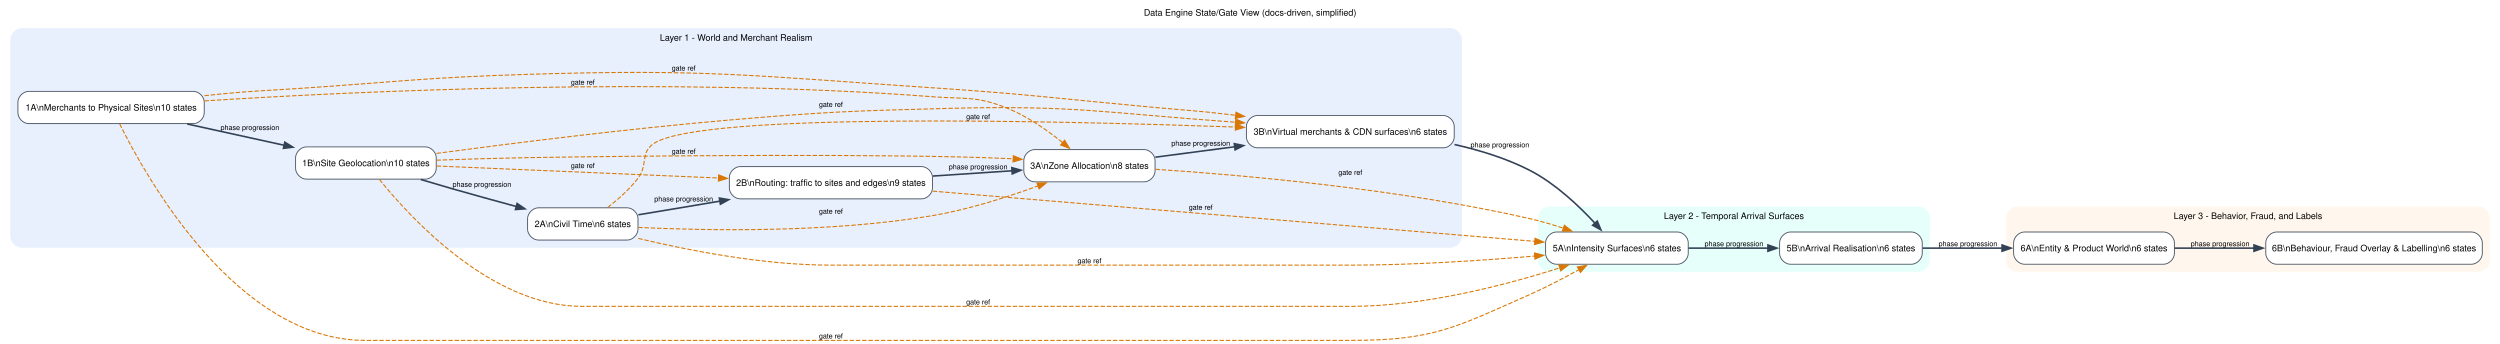
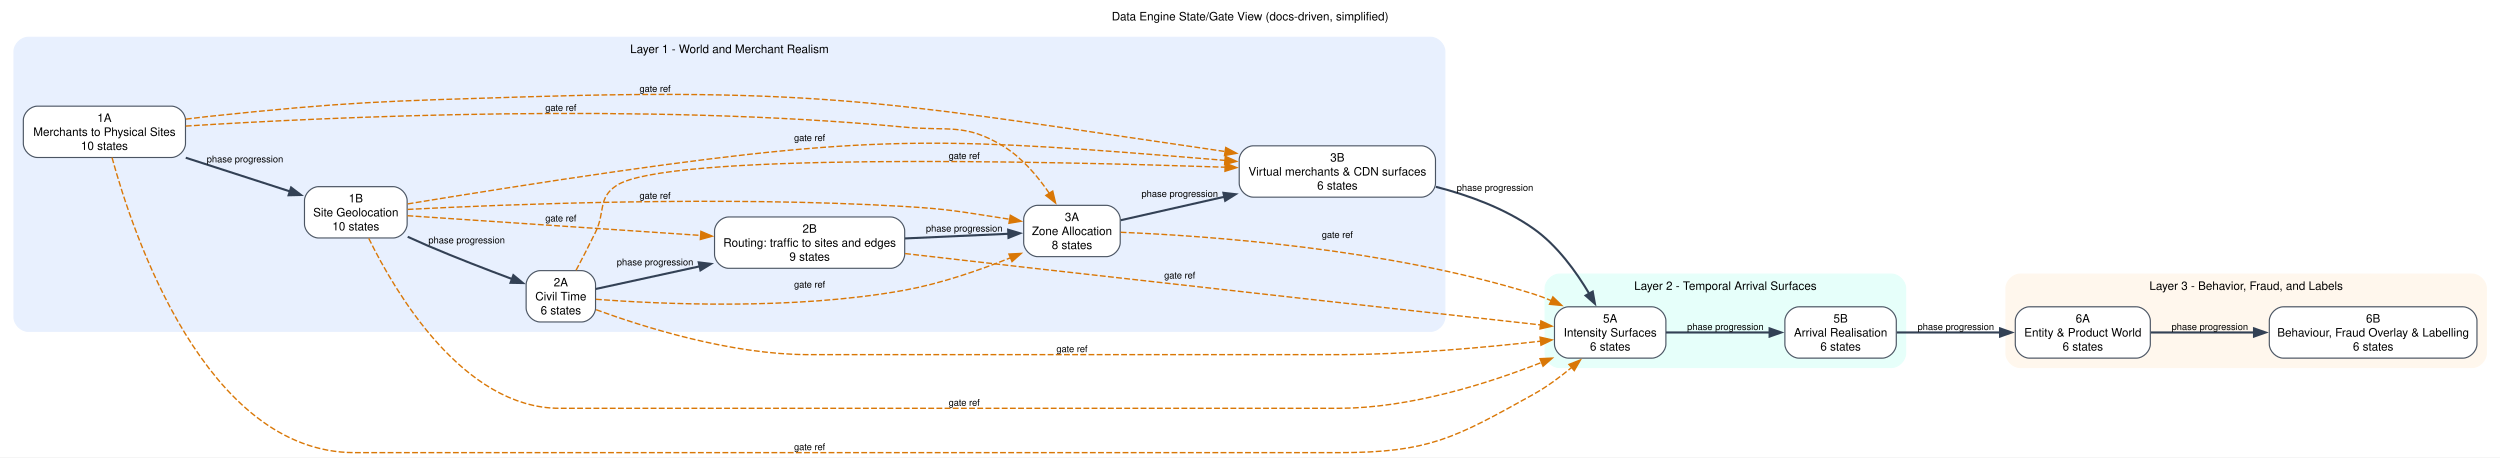
- <svg xmlns="http://www.w3.org/2000/svg" width="2791pt" height="384pt" viewBox="0.00 0.00 2791.00 384.00">
-   <g id="graph0" class="graph" transform="scale(1 1) rotate(0) translate(4 380)">
-     <polygon fill="white" stroke="none" points="-4,4 -4,-380 2787.25,-380 2787.25,4 -4,4" />
-     <text xml:space="preserve" text-anchor="middle" x="1391.62" y="-362.5" font-family="Helvetica,sans-Serif" font-size="10.00">Data Engine State/Gate View (docs-driven, simplified)</text>
+ <svg xmlns="http://www.w3.org/2000/svg" width="2143pt" height="392pt" viewBox="0.00 0.00 2143.00 392.00">
+   <g id="graph0" class="graph" transform="scale(1 1) rotate(0) translate(4 388)">
+     <polygon fill="white" stroke="none" points="-4,4 -4,-388 2139.25,-388 2139.25,4 -4,4" />
+     <text xml:space="preserve" text-anchor="middle" x="1067.62" y="-370.5" font-family="Helvetica,sans-Serif" font-size="10.00">Data Engine State/Gate View (docs-driven, simplified)</text>
    <g id="clust1" class="cluster">
-       <path fill="#e8f0fe" stroke="#e8f0fe" d="M20,-104C20,-104 1615.5,-104 1615.5,-104 1621.5,-104 1627.5,-110 1627.5,-116 1627.5,-116 1627.5,-336 1627.5,-336 1627.5,-342 1621.5,-348 1615.5,-348 1615.5,-348 20,-348 20,-348 14,-348 8,-342 8,-336 8,-336 8,-116 8,-116 8,-110 14,-104 20,-104" />
-       <text xml:space="preserve" text-anchor="middle" x="817.75" y="-334.5" font-family="Helvetica,sans-Serif" font-size="10.00">Layer 1 - World and Merchant Realism</text>
+       <path fill="#e8f0fe" stroke="#e8f0fe" d="M20,-104C20,-104 1222.5,-104 1222.5,-104 1228.5,-104 1234.5,-110 1234.5,-116 1234.5,-116 1234.5,-344 1234.5,-344 1234.5,-350 1228.5,-356 1222.5,-356 1222.5,-356 20,-356 20,-356 14,-356 8,-350 8,-344 8,-344 8,-116 8,-116 8,-110 14,-104 20,-104" />
+       <text xml:space="preserve" text-anchor="middle" x="621.25" y="-342.5" font-family="Helvetica,sans-Serif" font-size="10.00">Layer 1 - World and Merchant Realism</text>
    </g>
    <g id="clust2" class="cluster">
-       <path fill="#e6fffa" stroke="#e6fffa" d="M1725.5,-77C1725.5,-77 2138,-77 2138,-77 2144,-77 2150,-83 2150,-89 2150,-89 2150,-137 2150,-137 2150,-143 2144,-149 2138,-149 2138,-149 1725.5,-149 1725.5,-149 1719.5,-149 1713.5,-143 1713.5,-137 1713.5,-137 1713.5,-89 1713.5,-89 1713.5,-83 1719.5,-77 1725.5,-77" />
-       <text xml:space="preserve" text-anchor="middle" x="1931.75" y="-135.5" font-family="Helvetica,sans-Serif" font-size="10.00">Layer 2 - Temporal Arrival Surfaces</text>
+       <path fill="#e6fffa" stroke="#e6fffa" d="M1332.5,-73C1332.5,-73 1617.5,-73 1617.5,-73 1623.5,-73 1629.5,-79 1629.5,-85 1629.5,-85 1629.5,-141 1629.5,-141 1629.5,-147 1623.5,-153 1617.5,-153 1617.5,-153 1332.5,-153 1332.5,-153 1326.5,-153 1320.5,-147 1320.5,-141 1320.5,-141 1320.5,-85 1320.5,-85 1320.5,-79 1326.5,-73 1332.5,-73" />
+       <text xml:space="preserve" text-anchor="middle" x="1475" y="-139.5" font-family="Helvetica,sans-Serif" font-size="10.00">Layer 2 - Temporal Arrival Surfaces</text>
    </g>
    <g id="clust3" class="cluster">
-       <path fill="#fff7ed" stroke="#fff7ed" d="M2248,-77C2248,-77 2763.25,-77 2763.25,-77 2769.25,-77 2775.25,-83 2775.25,-89 2775.25,-89 2775.25,-137 2775.25,-137 2775.25,-143 2769.25,-149 2763.25,-149 2763.25,-149 2248,-149 2248,-149 2242,-149 2236,-143 2236,-137 2236,-137 2236,-89 2236,-89 2236,-83 2242,-77 2248,-77" />
-       <text xml:space="preserve" text-anchor="middle" x="2505.62" y="-135.5" font-family="Helvetica,sans-Serif" font-size="10.00">Layer 3 - Behavior, Fraud, and Labels</text>
+       <path fill="#fff7ed" stroke="#fff7ed" d="M1727.5,-73C1727.5,-73 2115.25,-73 2115.25,-73 2121.25,-73 2127.25,-79 2127.25,-85 2127.25,-85 2127.25,-141 2127.25,-141 2127.25,-147 2121.25,-153 2115.25,-153 2115.25,-153 1727.5,-153 1727.5,-153 1721.5,-153 1715.5,-147 1715.5,-141 1715.5,-141 1715.5,-85 1715.5,-85 1715.5,-79 1721.5,-73 1727.5,-73" />
+       <text xml:space="preserve" text-anchor="middle" x="1921.38" y="-139.5" font-family="Helvetica,sans-Serif" font-size="10.00">Layer 3 - Behavior, Fraud, and Labels</text>
    </g>
    <g id="node1" class="node">
-       <path fill="white" stroke="#4b5563" d="M212,-278C212,-278 28,-278 28,-278 22,-278 16,-272 16,-266 16,-266 16,-254 16,-254 16,-248 22,-242 28,-242 28,-242 212,-242 212,-242 218,-242 224,-248 224,-254 224,-254 224,-266 224,-266 224,-272 218,-278 212,-278" />
-       <text xml:space="preserve" text-anchor="middle" x="120" y="-256.5" font-family="Helvetica,sans-Serif" font-size="10.00">1A\nMerchants to Physical Sites\n10 states</text>
+       <path fill="white" stroke="#4b5563" d="M143,-297C143,-297 28,-297 28,-297 22,-297 16,-291 16,-285 16,-285 16,-265 16,-265 16,-259 22,-253 28,-253 28,-253 143,-253 143,-253 149,-253 155,-259 155,-265 155,-265 155,-285 155,-285 155,-291 149,-297 143,-297" />
+       <text xml:space="preserve" text-anchor="middle" x="85.5" y="-283.5" font-family="Helvetica,sans-Serif" font-size="10.00">1A</text>
+       <text xml:space="preserve" text-anchor="middle" x="85.5" y="-271.5" font-family="Helvetica,sans-Serif" font-size="10.00">Merchants to Physical Sites</text>
+       <text xml:space="preserve" text-anchor="middle" x="85.5" y="-259.5" font-family="Helvetica,sans-Serif" font-size="10.00">10 states</text>
    </g>
    <g id="node2" class="node">
-       <path fill="white" stroke="#4b5563" d="M471,-216C471,-216 338,-216 338,-216 332,-216 326,-210 326,-204 326,-204 326,-192 326,-192 326,-186 332,-180 338,-180 338,-180 471,-180 471,-180 477,-180 483,-186 483,-192 483,-192 483,-204 483,-204 483,-210 477,-216 471,-216" />
-       <text xml:space="preserve" text-anchor="middle" x="404.5" y="-194.5" font-family="Helvetica,sans-Serif" font-size="10.00">1B\nSite Geolocation\n10 states</text>
+       <path fill="white" stroke="#4b5563" d="M333,-228C333,-228 269,-228 269,-228 263,-228 257,-222 257,-216 257,-216 257,-196 257,-196 257,-190 263,-184 269,-184 269,-184 333,-184 333,-184 339,-184 345,-190 345,-196 345,-196 345,-216 345,-216 345,-222 339,-228 333,-228" />
+       <text xml:space="preserve" text-anchor="middle" x="301" y="-214.5" font-family="Helvetica,sans-Serif" font-size="10.00">1B</text>
+       <text xml:space="preserve" text-anchor="middle" x="301" y="-202.5" font-family="Helvetica,sans-Serif" font-size="10.00">Site Geolocation</text>
+       <text xml:space="preserve" text-anchor="middle" x="301" y="-190.5" font-family="Helvetica,sans-Serif" font-size="10.00">10 states</text>
    </g>
    <g id="edge1" class="edge">
-       <path fill="none" stroke="#334155" stroke-width="1.8" d="M204.99,-241.57C239.18,-234.06 278.76,-225.38 313.54,-217.74" />
-       <polygon fill="#334155" stroke="#334155" stroke-width="1.8" points="313.95,-221.24 322.96,-215.68 312.44,-214.4 313.95,-221.24" />
-       <text xml:space="preserve" text-anchor="middle" x="275" y="-234.86" font-family="Helvetica,sans-Serif" font-size="8.00">phase progression</text>
+       <path fill="none" stroke="#334155" stroke-width="1.8" d="M155.23,-252.79C184.09,-243.46 217.21,-232.76 244.48,-223.94" />
+       <polygon fill="#334155" stroke="#334155" stroke-width="1.8" points="245.54,-227.28 253.98,-220.87 243.38,-220.62 245.54,-227.28" />
+       <text xml:space="preserve" text-anchor="middle" x="206" y="-248.83" font-family="Helvetica,sans-Serif" font-size="8.00">phase progression</text>
    </g>
    <g id="node5" class="node">
-       <path fill="white" stroke="#4b5563" d="M1273.5,-213C1273.5,-213 1151,-213 1151,-213 1145,-213 1139,-207 1139,-201 1139,-201 1139,-189 1139,-189 1139,-183 1145,-177 1151,-177 1151,-177 1273.5,-177 1273.5,-177 1279.5,-177 1285.5,-183 1285.5,-189 1285.5,-189 1285.5,-201 1285.5,-201 1285.5,-207 1279.5,-213 1273.5,-213" />
-       <text xml:space="preserve" text-anchor="middle" x="1212.25" y="-191.5" font-family="Helvetica,sans-Serif" font-size="10.00">3A\nZone Allocation\n8 states</text>
+       <path fill="white" stroke="#4b5563" d="M944.25,-212C944.25,-212 885.5,-212 885.5,-212 879.5,-212 873.5,-206 873.5,-200 873.5,-200 873.5,-180 873.5,-180 873.5,-174 879.5,-168 885.5,-168 885.5,-168 944.25,-168 944.25,-168 950.25,-168 956.25,-174 956.25,-180 956.25,-180 956.25,-200 956.25,-200 956.25,-206 950.25,-212 944.25,-212" />
+       <text xml:space="preserve" text-anchor="middle" x="914.88" y="-198.5" font-family="Helvetica,sans-Serif" font-size="10.00">3A</text>
+       <text xml:space="preserve" text-anchor="middle" x="914.88" y="-186.5" font-family="Helvetica,sans-Serif" font-size="10.00">Zone Allocation</text>
+       <text xml:space="preserve" text-anchor="middle" x="914.88" y="-174.5" font-family="Helvetica,sans-Serif" font-size="10.00">8 states</text>
    </g>
    <g id="edge10" class="edge">
-       <path fill="none" stroke="#d97706" stroke-width="1.2" stroke-dasharray="5,2" d="M224.22,-267.38C394.03,-278.16 742.85,-294.63 1037,-272 1074.67,-269.1 1085.99,-273.19 1121,-259 1143.53,-249.87 1165.84,-234.12 1182.64,-220.53" />
-       <polygon fill="#d97706" stroke="#d97706" stroke-width="1.2" points="1184.54,-223.51 1189.98,-214.43 1180.06,-218.13 1184.54,-223.51" />
-       <text xml:space="preserve" text-anchor="middle" x="646.62" y="-285.48" font-family="Helvetica,sans-Serif" font-size="8.00">gate ref</text>
+       <path fill="none" stroke="#d97706" stroke-width="1.2" stroke-dasharray="5,2" d="M155.24,-279.93C278.88,-287.78 546.84,-300.21 771.5,-279 809.34,-275.43 822.95,-282.61 855.5,-263 871.88,-253.13 885.54,-236.89 895.52,-222.22" />
+       <polygon fill="#d97706" stroke="#d97706" stroke-width="1.2" points="898.38,-224.25 900.85,-213.95 892.5,-220.46 898.38,-224.25" />
+       <text xml:space="preserve" text-anchor="middle" x="476.75" y="-292.91" font-family="Helvetica,sans-Serif" font-size="8.00">gate ref</text>
    </g>
    <g id="node6" class="node">
-       <path fill="white" stroke="#4b5563" d="M1607.5,-251C1607.5,-251 1399.5,-251 1399.5,-251 1393.5,-251 1387.5,-245 1387.5,-239 1387.5,-239 1387.5,-227 1387.5,-227 1387.5,-221 1393.5,-215 1399.5,-215 1399.5,-215 1607.5,-215 1607.5,-215 1613.5,-215 1619.5,-221 1619.5,-227 1619.5,-227 1619.5,-239 1619.5,-239 1619.5,-245 1613.5,-251 1607.5,-251" />
-       <text xml:space="preserve" text-anchor="middle" x="1503.5" y="-229.5" font-family="Helvetica,sans-Serif" font-size="10.00">3B\nVirtual merchants &amp; CDN surfaces\n6 states</text>
+       <path fill="white" stroke="#4b5563" d="M1214.5,-263C1214.5,-263 1070.25,-263 1070.25,-263 1064.25,-263 1058.25,-257 1058.25,-251 1058.25,-251 1058.25,-231 1058.25,-231 1058.25,-225 1064.25,-219 1070.25,-219 1070.25,-219 1214.5,-219 1214.5,-219 1220.5,-219 1226.5,-225 1226.5,-231 1226.5,-231 1226.5,-251 1226.5,-251 1226.5,-257 1220.5,-263 1214.5,-263" />
+       <text xml:space="preserve" text-anchor="middle" x="1142.38" y="-249.5" font-family="Helvetica,sans-Serif" font-size="10.00">3B</text>
+       <text xml:space="preserve" text-anchor="middle" x="1142.38" y="-237.5" font-family="Helvetica,sans-Serif" font-size="10.00">Virtual merchants &amp; CDN surfaces</text>
+       <text xml:space="preserve" text-anchor="middle" x="1142.38" y="-225.5" font-family="Helvetica,sans-Serif" font-size="10.00">6 states</text>
    </g>
    <g id="edge11" class="edge">
-       <path fill="none" stroke="#d97706" stroke-width="1.2" stroke-dasharray="5,2" d="M224.26,-273.17C230.26,-273.82 236.21,-274.43 242,-275 279.25,-278.64 288.65,-278.51 326,-281 441.08,-288.66 469.72,-293.44 585,-297 785.9,-303.2 836.45,-295.45 1037,-282 1147.63,-274.58 1175.09,-270.14 1285.5,-260 1322.84,-256.57 1332.26,-256.43 1369.5,-252 1371.49,-251.76 1373.5,-251.52 1375.52,-251.27" />
-       <polygon fill="#d97706" stroke="#d97706" stroke-width="1.2" points="1375.91,-254.75 1385.4,-250.03 1375.04,-247.81 1375.91,-254.75" />
-       <text xml:space="preserve" text-anchor="middle" x="759.25" y="-301.24" font-family="Helvetica,sans-Serif" font-size="8.00">gate ref</text>
+       <path fill="none" stroke="#d97706" stroke-width="1.2" stroke-dasharray="5,2" d="M155.36,-285.9C161.32,-286.68 167.26,-287.39 173,-288 294.33,-300.86 325.05,-301.22 447,-305 711.33,-313.19 778.52,-296.86 1040.25,-259 1042.22,-258.71 1044.21,-258.42 1046.22,-258.12" />
+       <polygon fill="#d97706" stroke="#d97706" stroke-width="1.2" points="1046.71,-261.58 1056.05,-256.59 1045.63,-254.67 1046.71,-261.58" />
+       <text xml:space="preserve" text-anchor="middle" x="557.5" y="-309.22" font-family="Helvetica,sans-Serif" font-size="8.00">gate ref</text>
    </g>
    <g id="node7" class="node">
-       <path fill="white" stroke="#4b5563" d="M1868.75,-121C1868.75,-121 1733.5,-121 1733.5,-121 1727.5,-121 1721.5,-115 1721.5,-109 1721.5,-109 1721.5,-97 1721.5,-97 1721.5,-91 1727.5,-85 1733.5,-85 1733.5,-85 1868.75,-85 1868.75,-85 1874.75,-85 1880.75,-91 1880.75,-97 1880.75,-97 1880.75,-109 1880.75,-109 1880.75,-115 1874.75,-121 1868.75,-121" />
-       <text xml:space="preserve" text-anchor="middle" x="1801.12" y="-99.5" font-family="Helvetica,sans-Serif" font-size="10.00">5A\nIntensity Surfaces\n6 states</text>
+       <path fill="white" stroke="#4b5563" d="M1412,-125C1412,-125 1340.5,-125 1340.5,-125 1334.5,-125 1328.5,-119 1328.5,-113 1328.5,-113 1328.5,-93 1328.5,-93 1328.5,-87 1334.5,-81 1340.5,-81 1340.5,-81 1412,-81 1412,-81 1418,-81 1424,-87 1424,-93 1424,-93 1424,-113 1424,-113 1424,-119 1418,-125 1412,-125" />
+       <text xml:space="preserve" text-anchor="middle" x="1376.25" y="-111.5" font-family="Helvetica,sans-Serif" font-size="10.00">5A</text>
+       <text xml:space="preserve" text-anchor="middle" x="1376.25" y="-99.5" font-family="Helvetica,sans-Serif" font-size="10.00">Intensity Surfaces</text>
+       <text xml:space="preserve" text-anchor="middle" x="1376.25" y="-87.5" font-family="Helvetica,sans-Serif" font-size="10.00">6 states</text>
    </g>
    <g id="edge12" class="edge">
-       <path fill="none" stroke="#d97706" stroke-width="1.2" stroke-dasharray="5,2" d="M129.59,-241.72C158.81,-182.54 260.52,0 403.5,0 403.5,0 403.5,0 1504.5,0 1595.8,0 1620.04,-13.98 1703.5,-51 1722.1,-59.25 1742.01,-69.67 1758.88,-79.01" />
-       <polygon fill="#d97706" stroke="#d97706" stroke-width="1.2" points="1756.94,-81.94 1767.38,-83.77 1760.37,-75.83 1756.94,-81.94" />
-       <text xml:space="preserve" text-anchor="middle" x="923.62" y="-2.15" font-family="Helvetica,sans-Serif" font-size="8.00">gate ref</text>
+       <path fill="none" stroke="#d97706" stroke-width="1.2" stroke-dasharray="5,2" d="M92.02,-252.96C109.83,-187.7 172.16,0 300,0 300,0 300,0 1143.38,0 1220.91,0 1242.75,-12.3 1310.5,-50 1321.97,-56.38 1333.41,-64.86 1343.41,-73.16" />
+       <polygon fill="#d97706" stroke="#d97706" stroke-width="1.2" points="1340.9,-75.62 1350.77,-79.48 1345.46,-70.31 1340.9,-75.62" />
+       <text xml:space="preserve" text-anchor="middle" x="690" y="-2.15" font-family="Helvetica,sans-Serif" font-size="8.00">gate ref</text>
    </g>
    <g id="node3" class="node">
-       <path fill="white" stroke="#4b5563" d="M696.25,-148C696.25,-148 597,-148 597,-148 591,-148 585,-142 585,-136 585,-136 585,-124 585,-124 585,-118 591,-112 597,-112 597,-112 696.25,-112 696.25,-112 702.25,-112 708.25,-118 708.25,-124 708.25,-124 708.25,-136 708.25,-136 708.25,-142 702.25,-148 696.25,-148" />
-       <text xml:space="preserve" text-anchor="middle" x="646.62" y="-126.5" font-family="Helvetica,sans-Serif" font-size="10.00">2A\nCivil Time\n6 states</text>
+       <path fill="white" stroke="#4b5563" d="M494.5,-156C494.5,-156 459,-156 459,-156 453,-156 447,-150 447,-144 447,-144 447,-124 447,-124 447,-118 453,-112 459,-112 459,-112 494.5,-112 494.5,-112 500.5,-112 506.5,-118 506.5,-124 506.5,-124 506.5,-144 506.5,-144 506.5,-150 500.5,-156 494.5,-156" />
+       <text xml:space="preserve" text-anchor="middle" x="476.75" y="-142.5" font-family="Helvetica,sans-Serif" font-size="10.00">2A</text>
+       <text xml:space="preserve" text-anchor="middle" x="476.75" y="-130.5" font-family="Helvetica,sans-Serif" font-size="10.00">Civil Time</text>
+       <text xml:space="preserve" text-anchor="middle" x="476.75" y="-118.5" font-family="Helvetica,sans-Serif" font-size="10.00">6 states</text>
    </g>
    <g id="edge2" class="edge">
-       <path fill="none" stroke="#334155" stroke-width="1.8" d="M465.8,-179.58C477.46,-176.09 489.6,-172.51 501,-169.25 524.22,-162.61 549.61,-155.62 572.55,-149.41" />
-       <polygon fill="#334155" stroke="#334155" stroke-width="1.8" points="573.28,-152.84 582.02,-146.86 571.46,-146.08 573.28,-152.84" />
-       <text xml:space="preserve" text-anchor="middle" x="534" y="-171.4" font-family="Helvetica,sans-Serif" font-size="8.00">phase progression</text>
+       <path fill="none" stroke="#334155" stroke-width="1.8" d="M345.47,-185.03C351.33,-182.34 357.29,-179.69 363,-177.25 386.64,-167.16 413.51,-156.81 435.08,-148.77" />
+       <polygon fill="#334155" stroke="#334155" stroke-width="1.8" points="436.06,-152.14 444.23,-145.38 433.63,-145.57 436.06,-152.14" />
+       <text xml:space="preserve" text-anchor="middle" x="396" y="-179.4" font-family="Helvetica,sans-Serif" font-size="8.00">phase progression</text>
    </g>
    <g id="node4" class="node">
-       <path fill="white" stroke="#4b5563" d="M1025,-194C1025,-194 822.25,-194 822.25,-194 816.25,-194 810.25,-188 810.25,-182 810.25,-182 810.25,-170 810.25,-170 810.25,-164 816.25,-158 822.25,-158 822.25,-158 1025,-158 1025,-158 1031,-158 1037,-164 1037,-170 1037,-170 1037,-182 1037,-182 1037,-188 1031,-194 1025,-194" />
-       <text xml:space="preserve" text-anchor="middle" x="923.62" y="-172.5" font-family="Helvetica,sans-Serif" font-size="10.00">2B\nRouting: traffic to sites and edges\n9 states</text>
+       <path fill="white" stroke="#4b5563" d="M759.5,-202C759.5,-202 620.5,-202 620.5,-202 614.5,-202 608.5,-196 608.5,-190 608.5,-190 608.5,-170 608.5,-170 608.5,-164 614.5,-158 620.5,-158 620.5,-158 759.5,-158 759.5,-158 765.5,-158 771.5,-164 771.5,-170 771.5,-170 771.5,-190 771.5,-190 771.5,-196 765.5,-202 759.5,-202" />
+       <text xml:space="preserve" text-anchor="middle" x="690" y="-188.5" font-family="Helvetica,sans-Serif" font-size="10.00">2B</text>
+       <text xml:space="preserve" text-anchor="middle" x="690" y="-176.5" font-family="Helvetica,sans-Serif" font-size="10.00">Routing: traffic to sites and edges</text>
+       <text xml:space="preserve" text-anchor="middle" x="690" y="-164.5" font-family="Helvetica,sans-Serif" font-size="10.00">9 states</text>
    </g>
    <g id="edge13" class="edge">
-       <path fill="none" stroke="#d97706" stroke-width="1.2" stroke-dasharray="5,2" d="M483.48,-194.68C566.85,-191.14 700.26,-185.46 798.18,-181.29" />
-       <polygon fill="#d97706" stroke="#d97706" stroke-width="1.2" points="798.28,-184.79 808.13,-180.87 797.99,-177.8 798.28,-184.79" />
-       <text xml:space="preserve" text-anchor="middle" x="646.62" y="-192.41" font-family="Helvetica,sans-Serif" font-size="8.00">gate ref</text>
+       <path fill="none" stroke="#d97706" stroke-width="1.2" stroke-dasharray="5,2" d="M345.27,-203.09C405.8,-199.03 517.27,-191.54 596.86,-186.19" />
+       <polygon fill="#d97706" stroke="#d97706" stroke-width="1.2" points="596.81,-189.7 606.55,-185.54 596.34,-182.72 596.81,-189.7" />
+       <text xml:space="preserve" text-anchor="middle" x="476.75" y="-198.16" font-family="Helvetica,sans-Serif" font-size="8.00">gate ref</text>
    </g>
    <g id="edge14" class="edge">
-       <path fill="none" stroke="#d97706" stroke-width="1.2" stroke-dasharray="5,2" d="M483.24,-201.17C514.81,-202.3 551.64,-203.44 585,-204 714.22,-206.16 994.17,-208.76 1121,-203 1123.09,-202.91 1125.21,-202.8 1127.34,-202.68" />
-       <polygon fill="#d97706" stroke="#d97706" stroke-width="1.2" points="1127.3,-206.19 1137.06,-202.08 1126.87,-199.2 1127.3,-206.19" />
-       <text xml:space="preserve" text-anchor="middle" x="759.25" y="-208.36" font-family="Helvetica,sans-Serif" font-size="8.00">gate ref</text>
+       <path fill="none" stroke="#d97706" stroke-width="1.2" stroke-dasharray="5,2" d="M345.42,-208.49C428.32,-212.78 614.86,-220.29 771.5,-211 809.03,-208.77 818.34,-206.71 855.5,-201 857.46,-200.7 859.46,-200.38 861.48,-200.05" />
+       <polygon fill="#d97706" stroke="#d97706" stroke-width="1.2" points="862.06,-203.5 871.32,-198.35 860.87,-196.6 862.06,-203.5" />
+       <text xml:space="preserve" text-anchor="middle" x="557.5" y="-217.56" font-family="Helvetica,sans-Serif" font-size="8.00">gate ref</text>
    </g>
    <g id="edge15" class="edge">
-       <path fill="none" stroke="#d97706" stroke-width="1.2" stroke-dasharray="5,2" d="M483.32,-208.75C564.7,-219.64 696.21,-236.22 810.25,-246 918.78,-255.31 946.11,-256.11 1055,-259 1194.89,-262.71 1229.92,-253.98 1369.5,-244 1371.49,-243.86 1373.49,-243.71 1375.5,-243.57" />
-       <polygon fill="#d97706" stroke="#d97706" stroke-width="1.2" points="1375.65,-247.06 1385.36,-242.83 1375.13,-240.08 1375.65,-247.06" />
-       <text xml:space="preserve" text-anchor="middle" x="923.62" y="-260.66" font-family="Helvetica,sans-Serif" font-size="8.00">gate ref</text>
+       <path fill="none" stroke="#d97706" stroke-width="1.2" stroke-dasharray="5,2" d="M345.43,-213.2C390.24,-220.55 462.18,-232.1 524.5,-241 751.46,-273.42 811.75,-269.71 1040.25,-251 1042.21,-250.84 1044.2,-250.67 1046.2,-250.5" />
+       <polygon fill="#d97706" stroke="#d97706" stroke-width="1.2" points="1046.33,-254.01 1055.98,-249.65 1045.72,-247.03 1046.33,-254.01" />
+       <text xml:space="preserve" text-anchor="middle" x="690" y="-267.12" font-family="Helvetica,sans-Serif" font-size="8.00">gate ref</text>
    </g>
    <g id="edge16" class="edge">
-       <path fill="none" stroke="#d97706" stroke-width="1.2" stroke-dasharray="5,2" d="M419.54,-179.65C453.43,-137.62 544.43,-38 645.62,-38 645.62,-38 645.62,-38 1504.5,-38 1586.45,-38 1678.26,-62.12 1737.51,-80.98" />
-       <polygon fill="#d97706" stroke="#d97706" stroke-width="1.2" points="1736.23,-84.24 1746.82,-83.99 1738.38,-77.58 1736.23,-84.24" />
-       <text xml:space="preserve" text-anchor="middle" x="1088" y="-40.15" font-family="Helvetica,sans-Serif" font-size="8.00">gate ref</text>
+       <path fill="none" stroke="#d97706" stroke-width="1.2" stroke-dasharray="5,2" d="M312.09,-183.69C334.46,-137.99 392.88,-38 475.75,-38 475.75,-38 475.75,-38 1143.38,-38 1204.53,-38 1271.5,-59.22 1317.68,-77.41" />
+       <polygon fill="#d97706" stroke="#d97706" stroke-width="1.2" points="1316.1,-80.55 1326.68,-81.04 1318.71,-74.06 1316.1,-80.55" />
+       <text xml:space="preserve" text-anchor="middle" x="822.5" y="-40.15" font-family="Helvetica,sans-Serif" font-size="8.00">gate ref</text>
    </g>
    <g id="edge3" class="edge">
-       <path fill="none" stroke="#334155" stroke-width="1.8" d="M708.66,-140.21C735.55,-144.71 768.16,-150.16 799.73,-155.44" />
-       <polygon fill="#334155" stroke="#334155" stroke-width="1.8" points="799.11,-158.89 809.55,-157.09 800.26,-151.98 799.11,-158.89" />
-       <text xml:space="preserve" text-anchor="middle" x="759.25" y="-155.15" font-family="Helvetica,sans-Serif" font-size="8.00">phase progression</text>
+       <path fill="none" stroke="#334155" stroke-width="1.8" d="M506.68,-140.3C529.83,-145.34 563.63,-152.7 595.87,-159.72" />
+       <polygon fill="#334155" stroke="#334155" stroke-width="1.8" points="594.94,-163.1 605.45,-161.81 596.43,-156.26 594.94,-163.1" />
+       <text xml:space="preserve" text-anchor="middle" x="557.5" y="-160.53" font-family="Helvetica,sans-Serif" font-size="8.00">phase progression</text>
    </g>
    <g id="edge17" class="edge">
-       <path fill="none" stroke="#d97706" stroke-width="1.2" stroke-dasharray="5,2" d="M708.5,-126.12C785.57,-122.42 922.14,-119.92 1037,-139.25 1077.38,-146.04 1121.29,-160.14 1154.92,-172.45" />
-       <polygon fill="#d97706" stroke="#d97706" stroke-width="1.2" points="1153.62,-175.7 1164.21,-175.91 1156.06,-169.14 1153.62,-175.7" />
-       <text xml:space="preserve" text-anchor="middle" x="923.62" y="-141.4" font-family="Helvetica,sans-Serif" font-size="8.00">gate ref</text>
+       <path fill="none" stroke="#d97706" stroke-width="1.2" stroke-dasharray="5,2" d="M506.83,-131.44C559.92,-127.43 675.91,-121.84 771.5,-139.25 802.59,-144.91 835.93,-156.47 862.52,-167.14" />
+       <polygon fill="#d97706" stroke="#d97706" stroke-width="1.2" points="860.85,-170.23 871.43,-170.78 863.5,-163.75 860.85,-170.23" />
+       <text xml:space="preserve" text-anchor="middle" x="690" y="-141.4" font-family="Helvetica,sans-Serif" font-size="8.00">gate ref</text>
    </g>
    <g id="edge18" class="edge">
-       <path fill="none" stroke="#d97706" stroke-width="1.2" stroke-dasharray="5,2" d="M674.41,-148.4C685.9,-157.26 698.82,-168.65 708.25,-181 719.83,-196.18 710.26,-209.58 726.25,-220 779.04,-254.4 1168.88,-245.48 1375.21,-238.17" />
-       <polygon fill="#d97706" stroke="#d97706" stroke-width="1.2" points="1375.33,-241.67 1385.2,-237.82 1375.08,-234.68 1375.33,-241.67" />
-       <text xml:space="preserve" text-anchor="middle" x="1088" y="-247.06" font-family="Helvetica,sans-Serif" font-size="8.00">gate ref</text>
+       <path fill="none" stroke="#d97706" stroke-width="1.2" stroke-dasharray="5,2" d="M489.8,-156.33C495.06,-166.26 501.23,-178.15 506.5,-189 515.02,-206.53 508.23,-218.26 524.5,-229 566.83,-256.96 884.36,-250.11 1046.58,-244.66" />
+       <polygon fill="#d97706" stroke="#d97706" stroke-width="1.2" points="1046.29,-248.17 1056.17,-244.33 1046.05,-241.17 1046.29,-248.17" />
+       <text xml:space="preserve" text-anchor="middle" x="822.5" y="-251.73" font-family="Helvetica,sans-Serif" font-size="8.00">gate ref</text>
    </g>
    <g id="edge19" class="edge">
-       <path fill="none" stroke="#d97706" stroke-width="1.2" stroke-dasharray="5,2" d="M708.57,-113.85C763.98,-100.59 848.2,-84 922.62,-84 922.62,-84 922.62,-84 1504.5,-84 1573.45,-84 1651.26,-89.21 1709.73,-94.17" />
-       <polygon fill="#d97706" stroke="#d97706" stroke-width="1.2" points="1709.09,-97.63 1719.35,-95.01 1709.69,-90.66 1709.09,-97.63" />
-       <text xml:space="preserve" text-anchor="middle" x="1212.25" y="-86.15" font-family="Helvetica,sans-Serif" font-size="8.00">gate ref</text>
+       <path fill="none" stroke="#d97706" stroke-width="1.2" stroke-dasharray="5,2" d="M506.97,-122.53C547.27,-107.77 622.48,-84 689,-84 689,-84 689,-84 1143.38,-84 1202.58,-84 1270,-90.23 1316.83,-95.55" />
+       <polygon fill="#d97706" stroke="#d97706" stroke-width="1.2" points="1316.13,-99 1326.46,-96.67 1316.93,-92.04 1316.13,-99" />
+       <text xml:space="preserve" text-anchor="middle" x="914.88" y="-86.15" font-family="Helvetica,sans-Serif" font-size="8.00">gate ref</text>
    </g>
    <g id="edge4" class="edge">
-       <path fill="none" stroke="#334155" stroke-width="1.8" d="M1037.5,-183.48C1066.98,-185.44 1098.26,-187.51 1126.03,-189.35" />
-       <polygon fill="#334155" stroke="#334155" stroke-width="1.8" points="1125.6,-192.83 1135.81,-190 1126.06,-185.85 1125.6,-192.83" />
-       <text xml:space="preserve" text-anchor="middle" x="1088" y="-191" font-family="Helvetica,sans-Serif" font-size="8.00">phase progression</text>
+       <path fill="none" stroke="#334155" stroke-width="1.8" d="M771.78,-183.62C801.33,-184.95 833.99,-186.42 860.55,-187.61" />
+       <polygon fill="#334155" stroke="#334155" stroke-width="1.8" points="860.18,-191.09 870.33,-188.05 860.5,-184.1 860.18,-191.09" />
+       <text xml:space="preserve" text-anchor="middle" x="822.5" y="-189.47" font-family="Helvetica,sans-Serif" font-size="8.00">phase progression</text>
    </g>
    <g id="edge20" class="edge">
-       <path fill="none" stroke="#d97706" stroke-width="1.2" stroke-dasharray="5,2" d="M1037.29,-166.61C1212.89,-151.96 1548.4,-123.99 1709.45,-110.56" />
-       <polygon fill="#d97706" stroke="#d97706" stroke-width="1.2" points="1709.72,-114.05 1719.4,-109.73 1709.14,-107.07 1709.72,-114.05" />
-       <text xml:space="preserve" text-anchor="middle" x="1336.5" y="-145.85" font-family="Helvetica,sans-Serif" font-size="8.00">gate ref</text>
+       <path fill="none" stroke="#d97706" stroke-width="1.2" stroke-dasharray="5,2" d="M771.85,-170.64C803.54,-166.98 840.23,-162.77 873.5,-159 1033.86,-140.83 1223.1,-119.83 1316.73,-109.47" />
+       <polygon fill="#d97706" stroke="#d97706" stroke-width="1.2" points="1316.85,-112.97 1326.4,-108.4 1316.08,-106.02 1316.85,-112.97" />
+       <text xml:space="preserve" text-anchor="middle" x="1007.25" y="-149.23" font-family="Helvetica,sans-Serif" font-size="8.00">gate ref</text>
    </g>
    <g id="edge5" class="edge">
-       <path fill="none" stroke="#334155" stroke-width="1.8" d="M1285.87,-204.54C1312.78,-208.08 1344.17,-212.2 1374.55,-216.19" />
-       <polygon fill="#334155" stroke="#334155" stroke-width="1.8" points="1373.97,-219.64 1384.34,-217.48 1374.88,-212.7 1373.97,-219.64" />
-       <text xml:space="preserve" text-anchor="middle" x="1336.5" y="-217.29" font-family="Helvetica,sans-Serif" font-size="8.00">phase progression</text>
+       <path fill="none" stroke="#334155" stroke-width="1.8" d="M956.71,-199.24C981.59,-204.86 1014.47,-212.3 1045.6,-219.34" />
+       <polygon fill="#334155" stroke="#334155" stroke-width="1.8" points="1044.69,-222.72 1055.22,-221.51 1046.24,-215.89 1044.69,-222.72" />
+       <text xml:space="preserve" text-anchor="middle" x="1007.25" y="-219.18" font-family="Helvetica,sans-Serif" font-size="8.00">phase progression</text>
    </g>
    <g id="edge21" class="edge">
-       <path fill="none" stroke="#d97706" stroke-width="1.2" stroke-dasharray="5,2" d="M1285.92,-191.02C1382.35,-184.66 1557.45,-169.34 1703.5,-136 1715.94,-133.16 1729.02,-129.31 1741.4,-125.24" />
-       <polygon fill="#d97706" stroke="#d97706" stroke-width="1.2" points="1742.47,-128.57 1750.81,-122.05 1740.22,-121.95 1742.47,-128.57" />
-       <text xml:space="preserve" text-anchor="middle" x="1503.5" y="-184.78" font-family="Helvetica,sans-Serif" font-size="8.00">gate ref</text>
+       <path fill="none" stroke="#d97706" stroke-width="1.2" stroke-dasharray="5,2" d="M956.61,-188.89C1029.3,-185.95 1185.46,-175.18 1310.5,-136 1315.65,-134.39 1320.88,-132.39 1326.03,-130.19" />
+       <polygon fill="#d97706" stroke="#d97706" stroke-width="1.2" points="1327.14,-133.53 1334.77,-126.18 1324.22,-127.17 1327.14,-133.53" />
+       <text xml:space="preserve" text-anchor="middle" x="1142.38" y="-184.04" font-family="Helvetica,sans-Serif" font-size="8.00">gate ref</text>
    </g>
    <g id="edge6" class="edge">
-       <path fill="none" stroke="#334155" stroke-width="1.8" d="M1619.83,-218.65C1648.19,-212.3 1677.78,-203.16 1703.5,-190 1732.04,-175.4 1758.65,-150.23 1776.69,-130.7" />
-       <polygon fill="#334155" stroke="#334155" stroke-width="1.8" points="1779.17,-133.18 1783.24,-123.4 1773.96,-128.5 1779.17,-133.18" />
-       <text xml:space="preserve" text-anchor="middle" x="1670.5" y="-215.53" font-family="Helvetica,sans-Serif" font-size="8.00">phase progression</text>
+       <path fill="none" stroke="#334155" stroke-width="1.8" d="M1226.81,-227.87C1255.18,-220.58 1285.9,-209.32 1310.5,-192 1330.78,-177.72 1347.14,-155.04 1358.34,-136.15" />
+       <polygon fill="#334155" stroke="#334155" stroke-width="1.8" points="1361.27,-138.08 1363.15,-127.65 1355.18,-134.63 1361.27,-138.08" />
+       <text xml:space="preserve" text-anchor="middle" x="1277.5" y="-224.39" font-family="Helvetica,sans-Serif" font-size="8.00">phase progression</text>
    </g>
    <g id="node8" class="node">
-       <path fill="white" stroke="#4b5563" d="M2130,-121C2130,-121 1994.75,-121 1994.75,-121 1988.75,-121 1982.75,-115 1982.75,-109 1982.75,-109 1982.75,-97 1982.75,-97 1982.75,-91 1988.75,-85 1994.75,-85 1994.75,-85 2130,-85 2130,-85 2136,-85 2142,-91 2142,-97 2142,-97 2142,-109 2142,-109 2142,-115 2136,-121 2130,-121" />
-       <text xml:space="preserve" text-anchor="middle" x="2062.38" y="-99.5" font-family="Helvetica,sans-Serif" font-size="10.00">5B\nArrival Realisation\n6 states</text>
+       <path fill="white" stroke="#4b5563" d="M1609.5,-125C1609.5,-125 1538,-125 1538,-125 1532,-125 1526,-119 1526,-113 1526,-113 1526,-93 1526,-93 1526,-87 1532,-81 1538,-81 1538,-81 1609.5,-81 1609.5,-81 1615.5,-81 1621.5,-87 1621.5,-93 1621.5,-93 1621.5,-113 1621.5,-113 1621.5,-119 1615.5,-125 1609.5,-125" />
+       <text xml:space="preserve" text-anchor="middle" x="1573.75" y="-111.5" font-family="Helvetica,sans-Serif" font-size="10.00">5B</text>
+       <text xml:space="preserve" text-anchor="middle" x="1573.75" y="-99.5" font-family="Helvetica,sans-Serif" font-size="10.00">Arrival Realisation</text>
+       <text xml:space="preserve" text-anchor="middle" x="1573.75" y="-87.5" font-family="Helvetica,sans-Serif" font-size="10.00">6 states</text>
    </g>
    <g id="edge7" class="edge">
-       <path fill="none" stroke="#334155" stroke-width="1.8" d="M1880.96,-103C1908.99,-103 1940.79,-103 1969.79,-103" />
-       <polygon fill="#334155" stroke="#334155" stroke-width="1.8" points="1969.74,-106.5 1979.74,-103 1969.74,-99.5 1969.74,-106.5" />
-       <text xml:space="preserve" text-anchor="middle" x="1931.75" y="-105.15" font-family="Helvetica,sans-Serif" font-size="8.00">phase progression</text>
+       <path fill="none" stroke="#334155" stroke-width="1.8" d="M1424.08,-103C1450.72,-103 1484.37,-103 1512.92,-103" />
+       <polygon fill="#334155" stroke="#334155" stroke-width="1.8" points="1512.9,-106.5 1522.9,-103 1512.9,-99.5 1512.9,-106.5" />
+       <text xml:space="preserve" text-anchor="middle" x="1475" y="-105.15" font-family="Helvetica,sans-Serif" font-size="8.00">phase progression</text>
    </g>
    <g id="node9" class="node">
-       <path fill="white" stroke="#4b5563" d="M2411.5,-121C2411.5,-121 2256,-121 2256,-121 2250,-121 2244,-115 2244,-109 2244,-109 2244,-97 2244,-97 2244,-91 2250,-85 2256,-85 2256,-85 2411.5,-85 2411.5,-85 2417.5,-85 2423.5,-91 2423.5,-97 2423.5,-97 2423.5,-109 2423.5,-109 2423.5,-115 2417.5,-121 2411.5,-121" />
-       <text xml:space="preserve" text-anchor="middle" x="2333.75" y="-99.5" font-family="Helvetica,sans-Serif" font-size="10.00">6A\nEntity &amp; Product World\n6 states</text>
+       <path fill="white" stroke="#4b5563" d="M1827.25,-125C1827.25,-125 1735.5,-125 1735.5,-125 1729.5,-125 1723.5,-119 1723.5,-113 1723.5,-113 1723.5,-93 1723.5,-93 1723.5,-87 1729.5,-81 1735.5,-81 1735.5,-81 1827.25,-81 1827.25,-81 1833.25,-81 1839.25,-87 1839.25,-93 1839.25,-93 1839.25,-113 1839.25,-113 1839.25,-119 1833.25,-125 1827.25,-125" />
+       <text xml:space="preserve" text-anchor="middle" x="1781.38" y="-111.5" font-family="Helvetica,sans-Serif" font-size="10.00">6A</text>
+       <text xml:space="preserve" text-anchor="middle" x="1781.38" y="-99.5" font-family="Helvetica,sans-Serif" font-size="10.00">Entity &amp; Product World</text>
+       <text xml:space="preserve" text-anchor="middle" x="1781.38" y="-87.5" font-family="Helvetica,sans-Serif" font-size="10.00">6 states</text>
    </g>
    <g id="edge8" class="edge">
-       <path fill="none" stroke="#334155" stroke-width="1.8" d="M2142.38,-103C2170.22,-103 2201.92,-103 2231.36,-103" />
-       <polygon fill="#334155" stroke="#334155" stroke-width="1.8" points="2231.1,-106.5 2241.1,-103 2231.1,-99.5 2231.1,-106.5" />
-       <text xml:space="preserve" text-anchor="middle" x="2193" y="-105.15" font-family="Helvetica,sans-Serif" font-size="8.00">phase progression</text>
+       <path fill="none" stroke="#334155" stroke-width="1.8" d="M1621.92,-103C1648.16,-103 1681.31,-103 1710.5,-103" />
+       <polygon fill="#334155" stroke="#334155" stroke-width="1.8" points="1710.44,-106.5 1720.44,-103 1710.44,-99.5 1710.44,-106.5" />
+       <text xml:space="preserve" text-anchor="middle" x="1672.5" y="-105.15" font-family="Helvetica,sans-Serif" font-size="8.00">phase progression</text>
    </g>
    <g id="node10" class="node">
-       <path fill="white" stroke="#4b5563" d="M2755.25,-121C2755.25,-121 2537.5,-121 2537.5,-121 2531.5,-121 2525.5,-115 2525.5,-109 2525.5,-109 2525.5,-97 2525.5,-97 2525.5,-91 2531.5,-85 2537.5,-85 2537.5,-85 2755.25,-85 2755.25,-85 2761.25,-85 2767.25,-91 2767.25,-97 2767.25,-97 2767.25,-109 2767.25,-109 2767.25,-115 2761.25,-121 2755.25,-121" />
-       <text xml:space="preserve" text-anchor="middle" x="2646.38" y="-99.5" font-family="Helvetica,sans-Serif" font-size="10.00">6B\nBehaviour, Fraud Overlay &amp; Labelling\n6 states</text>
+       <path fill="white" stroke="#4b5563" d="M2107.25,-125C2107.25,-125 1953.25,-125 1953.25,-125 1947.25,-125 1941.25,-119 1941.25,-113 1941.25,-113 1941.25,-93 1941.25,-93 1941.25,-87 1947.25,-81 1953.25,-81 1953.25,-81 2107.25,-81 2107.25,-81 2113.25,-81 2119.25,-87 2119.25,-93 2119.25,-93 2119.25,-113 2119.25,-113 2119.25,-119 2113.25,-125 2107.25,-125" />
+       <text xml:space="preserve" text-anchor="middle" x="2030.25" y="-111.5" font-family="Helvetica,sans-Serif" font-size="10.00">6B</text>
+       <text xml:space="preserve" text-anchor="middle" x="2030.25" y="-99.5" font-family="Helvetica,sans-Serif" font-size="10.00">Behaviour, Fraud Overlay &amp; Labelling</text>
+       <text xml:space="preserve" text-anchor="middle" x="2030.25" y="-87.5" font-family="Helvetica,sans-Serif" font-size="10.00">6 states</text>
    </g>
    <g id="edge9" class="edge">
-       <path fill="none" stroke="#334155" stroke-width="1.8" d="M2423.76,-103C2451.49,-103 2482.7,-103 2512.74,-103" />
-       <polygon fill="#334155" stroke="#334155" stroke-width="1.8" points="2512.36,-106.5 2522.36,-103 2512.36,-99.5 2512.36,-106.5" />
-       <text xml:space="preserve" text-anchor="middle" x="2474.5" y="-105.15" font-family="Helvetica,sans-Serif" font-size="8.00">phase progression</text>
+       <path fill="none" stroke="#334155" stroke-width="1.8" d="M1839.63,-103C1866.05,-103 1898.21,-103 1928.48,-103" />
+       <polygon fill="#334155" stroke="#334155" stroke-width="1.8" points="1928.14,-106.5 1938.14,-103 1928.14,-99.5 1928.14,-106.5" />
+       <text xml:space="preserve" text-anchor="middle" x="1890.25" y="-105.15" font-family="Helvetica,sans-Serif" font-size="8.00">phase progression</text>
    </g>
  </g>
</svg>
